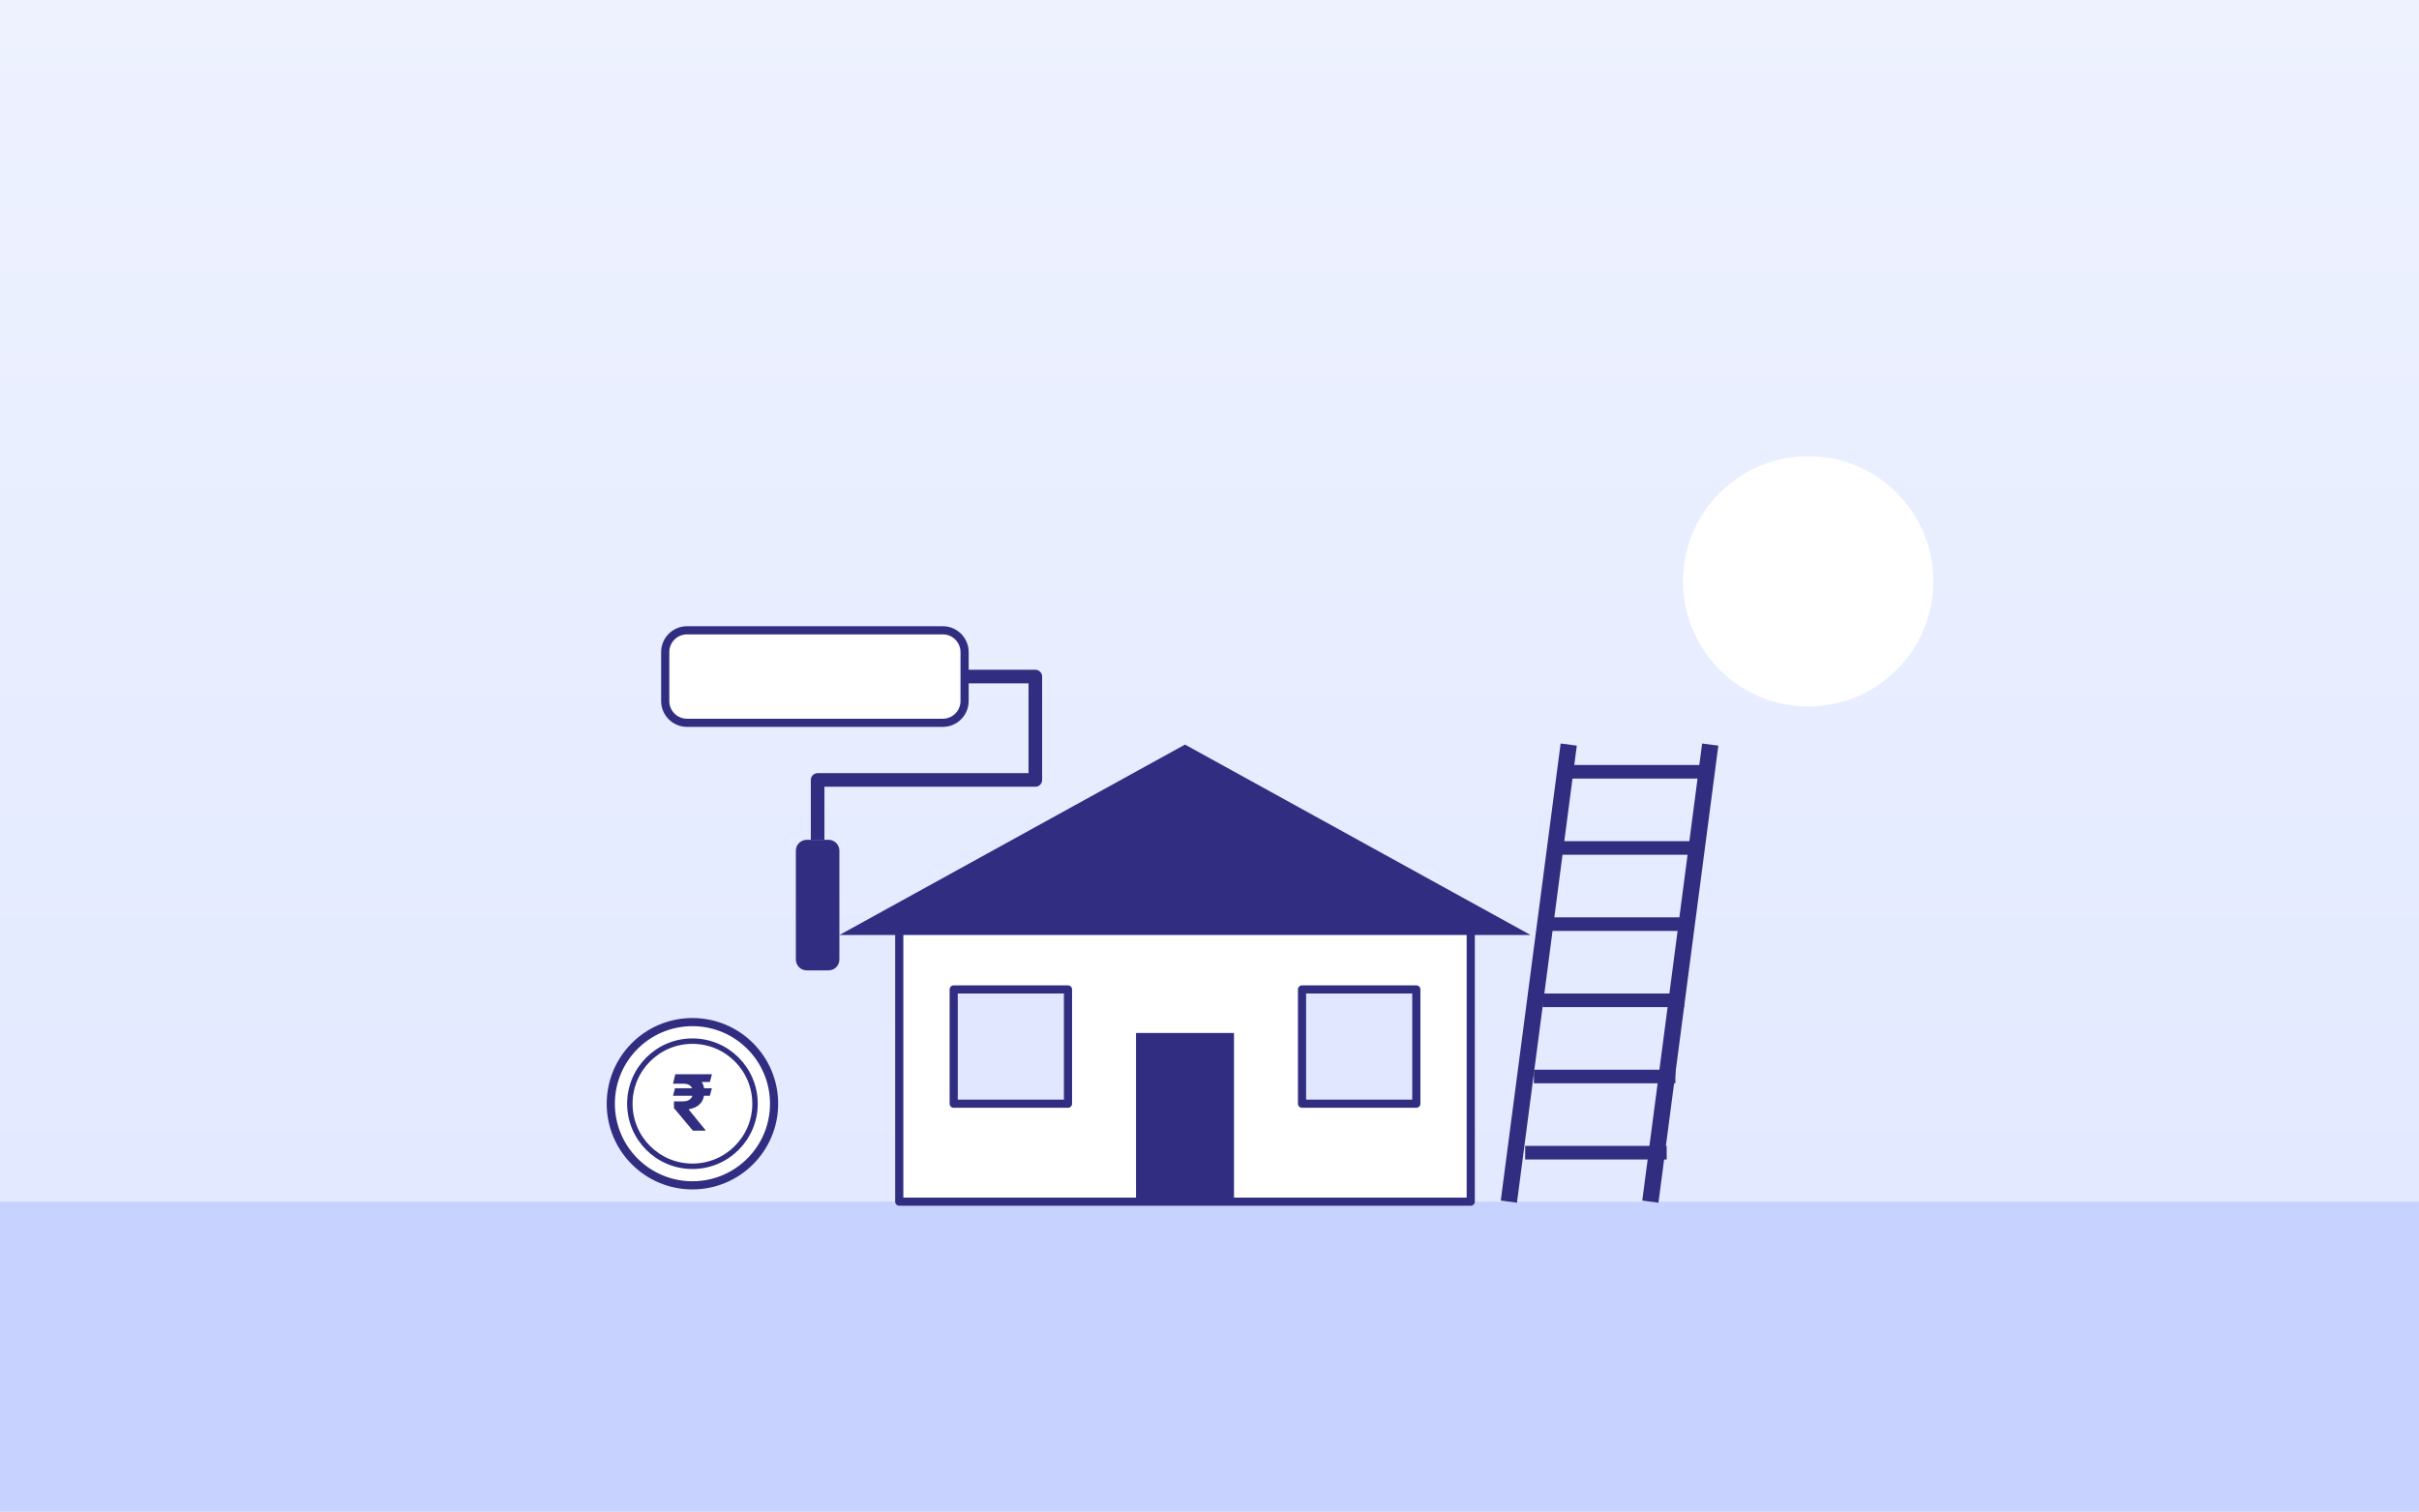
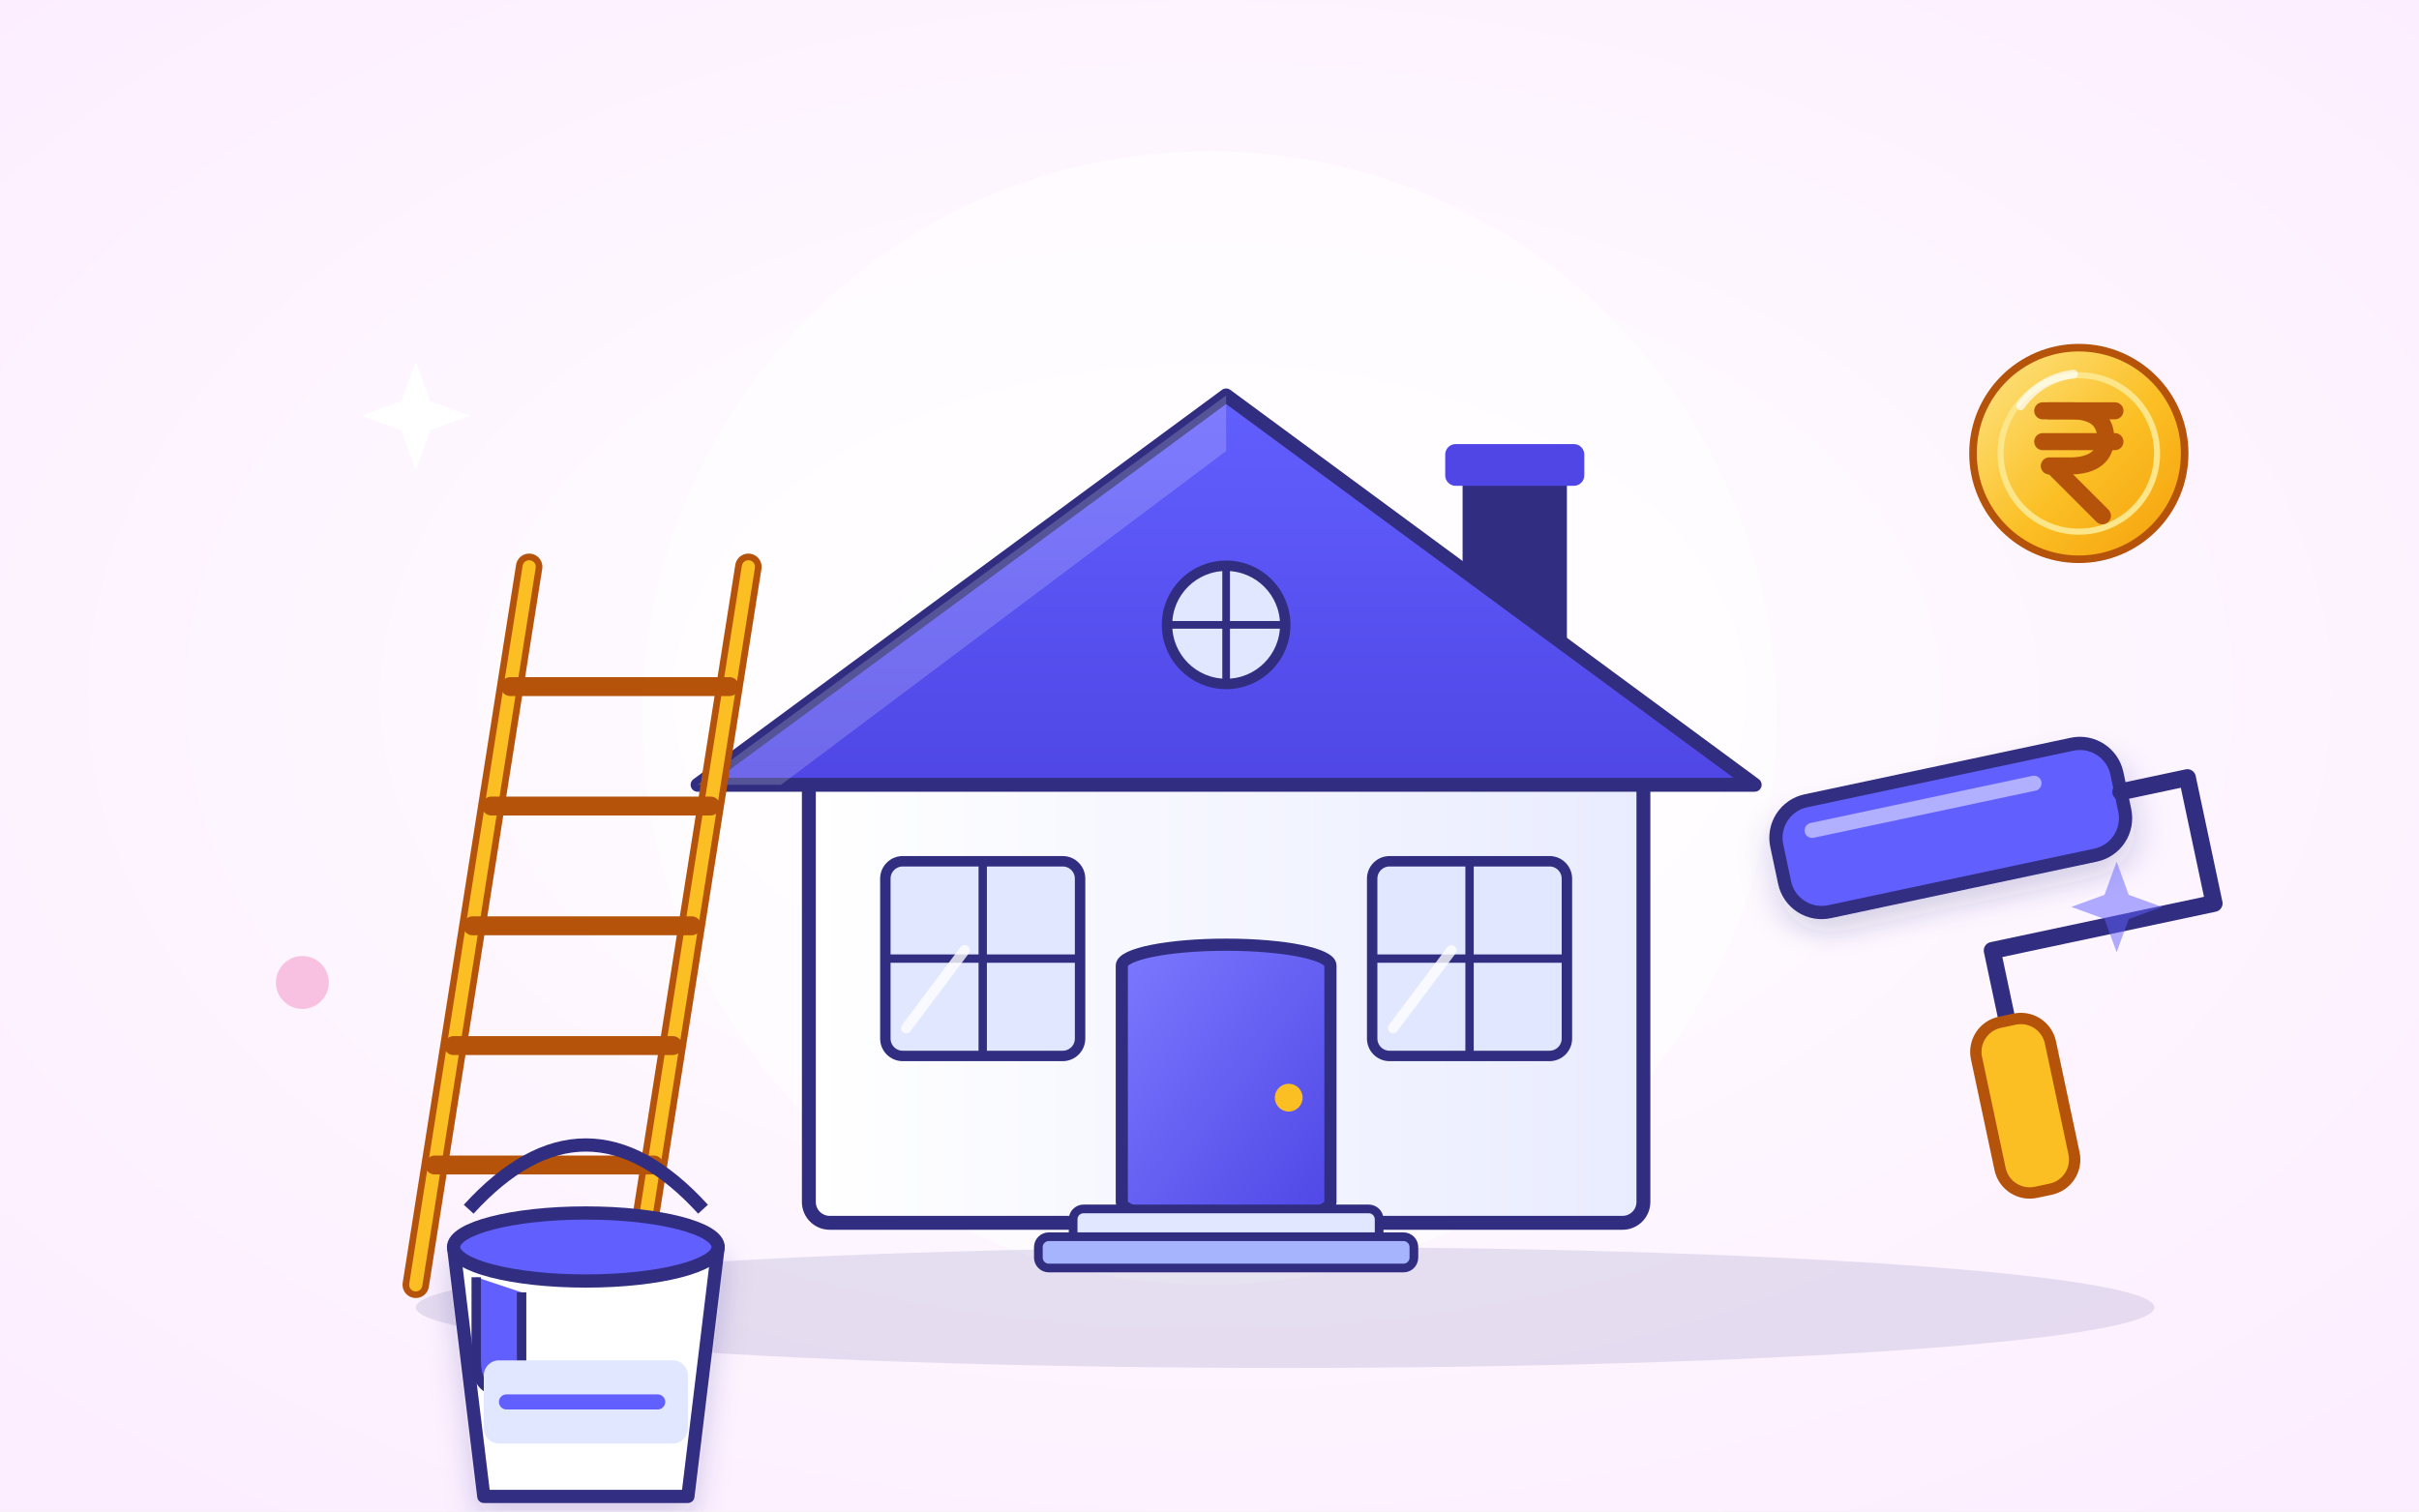
<svg xmlns="http://www.w3.org/2000/svg" viewBox="0 0 640 400" preserveAspectRatio="xMidYMid slice">
  <defs>
-     <linearGradient id="g" x1="0" y1="0" x2="0" y2="1">
-       <stop offset="0" stop-color="#EEF2FF" />
-       <stop offset="1" stop-color="#E0E7FF" />
+     <radialGradient id="bg" cx="50%" cy="46%" r="72%">
+       <stop offset="0" stop-color="#fff" />
+       <stop offset="1" stop-color="#FCEDFF" />
+     </radialGradient>
+     <linearGradient id="roof" x1="0" y1="0" x2="0" y2="1">
+       <stop offset="0" stop-color="#625FFF" />
+       <stop offset="1" stop-color="#4F46E5" />
    </linearGradient>
+     <linearGradient id="wall" x1="0" y1="0" x2="1" y2="0">
+       <stop offset="0" stop-color="#fff" />
+       <stop offset="1" stop-color="#E9ECFF" />
+     </linearGradient>
+     <linearGradient id="gold" x1="0" y1="0" x2="0" y2="1">
+       <stop offset="0" stop-color="#FDE68A" />
+       <stop offset="1" stop-color="#F59E0B" />
+     </linearGradient>
+     <linearGradient id="goldH" x1="0" y1="0" x2="1" y2="1">
+       <stop offset="0" stop-color="#FDE68A" />
+       <stop offset=".55" stop-color="#FBBF24" />
+       <stop offset="1" stop-color="#F59E0B" />
+     </linearGradient>
+     <linearGradient id="ind" x1="0" y1="0" x2="1" y2="1">
+       <stop offset="0" stop-color="#7C79FF" />
+       <stop offset="1" stop-color="#4F46E5" />
+     </linearGradient>
+     <linearGradient id="leaf" x1="0" y1="0" x2="0" y2="1">
+       <stop offset="0" stop-color="#4ADE80" />
+       <stop offset="1" stop-color="#22C55E" />
+     </linearGradient>
+     <filter id="sh" x="-30%" y="-30%" width="160%" height="170%">
+       <feDropShadow dx="0" dy="10" stdDeviation="9" flood-color="#312E81" flood-opacity=".16" />
+     </filter>
+     <filter id="sh2" x="-30%" y="-30%" width="160%" height="170%">
+       <feDropShadow dx="0" dy="4" stdDeviation="4" flood-color="#312E81" flood-opacity=".18" />
+     </filter>
  </defs>
-   <rect width="640" height="400" fill="url(#g)" />
-   <rect y="318" width="640" height="82" fill="#C7D2FE" />
-   <g transform="translate(320 318) scale(.72) translate(-320 -318)">
-     <circle cx="540" cy="90" r="46" fill="#fff" />
-     <rect x="206" y="214" width="210" height="104" fill="#fff" stroke="#312E81" stroke-width="3" stroke-linejoin="round" />
-     <polygon points="184,220 311.0,150 438,220" fill="#312E81" />
-     <rect x="293.0" y="256" width="36" height="62" fill="#312E81" />
-     <rect x="226" y="240" width="42" height="42" fill="#E0E7FF" stroke="#312E81" stroke-width="3" stroke-linejoin="round" />
-     <rect x="354" y="240" width="42" height="42" fill="#E0E7FF" stroke="#312E81" stroke-width="3" stroke-linejoin="round" />
-     <path d="M430 318L452 150M482 318L504 150" stroke="#312E81" stroke-width="6" />
-     <path d="M436.0 300L488.0 300" stroke="#312E81" stroke-width="5" />
-     <path d="M439.2 272L491.2 272" stroke="#312E81" stroke-width="5" />
-     <path d="M442.4 244L494.4 244" stroke="#312E81" stroke-width="5" />
-     <path d="M445.6 216L497.6 216" stroke="#312E81" stroke-width="5" />
-     <path d="M448.8 188L500.8 188" stroke="#312E81" stroke-width="5" />
-     <path d="M452.0 160L504.0 160" stroke="#312E81" stroke-width="5" />
-     <rect x="120" y="108" width="110" height="34" rx="8" fill="#fff" stroke="#312E81" stroke-width="3" stroke-linejoin="round" />
-     <path d="M230 125h26v38H176v22" fill="none" stroke="#312E81" stroke-width="5" stroke-linejoin="round" />
-     <rect x="168" y="185" width="16" height="48" rx="4" fill="#312E81" />
-     <circle cx="130" cy="282" r="30" fill="#fff" stroke="#312E81" stroke-width="3" stroke-linejoin="round" />
-     <circle cx="130" cy="282" r="23" fill="none" stroke="#312E81" stroke-width="2" />
-     <text x="130" y="291.9" text-anchor="middle" font-family="Inter,Arial,sans-serif" font-size="28.5" font-weight="700" fill="#312E81">₹</text>
+   <rect width="640" height="400" fill="url(#bg)" />
+   <circle cx="320" cy="190" r="150" fill="#fff" opacity=".55" />
+   <ellipse cx="340" cy="346" rx="230" ry="16" fill="#312E81" opacity="0.12" />
+   <g transform="translate(30 20) scale(0.92)">
+     <rect x="200" y="190" width="240" height="140" rx="6" fill="url(#wall)" stroke="#312E81" stroke-width="4" stroke-linejoin="round" />
+     <rect x="388" y="112" width="30" height="62" rx="3" fill="#312E81" />
+     <rect x="383" y="106" width="40" height="12" rx="3" fill="#4F46E5" />
+     <polygon points="168,204 320,92 472,204" fill="url(#roof)" stroke="#312E81" stroke-width="4" stroke-linejoin="round" />
+     <polygon points="168,204 320,92 320,108 192,204" fill="#fff" opacity=".18" />
+     <circle cx="320" cy="158" r="17" fill="#E0E7FF" stroke="#312E81" stroke-width="3" />
+     <path d="M320 141v34M303 158h34" stroke="#312E81" stroke-width="2.2" />
+     <rect x="222" y="226" width="56" height="56" rx="5" fill="#E0E7FF" stroke="#312E81" stroke-width="3" />
+     <path d="M250.0 226v56M222 254.0h56" stroke="#312E81" stroke-width="2.4" />
+     <path d="M228 274l16.8 -22.4" stroke="#fff" stroke-width="3" stroke-linecap="round" opacity=".8" />
+     <rect x="362" y="226" width="56" height="56" rx="5" fill="#E0E7FF" stroke="#312E81" stroke-width="3" />
+     <path d="M390.0 226v56M362 254.0h56" stroke="#312E81" stroke-width="2.4" />
+     <path d="M368 274l16.8 -22.4" stroke="#fff" stroke-width="3" stroke-linecap="round" opacity=".8" />
+     <rect x="290" y="250" width="60" height="80" rx="30" ry="6" fill="url(#ind)" stroke="#312E81" stroke-width="3.5" />
+     <circle cx="338" cy="294" r="4" fill="#FBBF24" />
+     <rect x="276" y="326" width="88" height="10" rx="3" fill="#E0E7FF" stroke="#312E81" stroke-width="2.5" />
+     <rect x="266" y="334" width="108" height="9" rx="3" fill="#A5B4FC" stroke="#312E81" stroke-width="2.5" />
  </g>
+   <rect x="362" y="258" width="56" height="94" rx="4" fill="#A5B4FC" opacity=".0" />
+   <rect x="388" y="214" width="40" height="64" rx="6" fill="#625FFF" opacity=".0" />
+   <path d="M110 340L140 150M168 340L198 150" stroke="#B45309" stroke-width="7" stroke-linecap="round" />
+   <path d="M110 340L140 150M168 340L198 150" stroke="#FBBF24" stroke-width="3.5" stroke-linecap="round" />
+   <path d="M115.0 308.3H173.0" stroke="#B45309" stroke-width="5" stroke-linecap="round" />
+   <path d="M120.0 276.7H178.0" stroke="#B45309" stroke-width="5" stroke-linecap="round" />
+   <path d="M125.0 245.0H183.0" stroke="#B45309" stroke-width="5" stroke-linecap="round" />
+   <path d="M130.0 213.3H188.0" stroke="#B45309" stroke-width="5" stroke-linecap="round" />
+   <path d="M135.0 181.7H193.0" stroke="#B45309" stroke-width="5" stroke-linecap="round" />
+   <g transform="translate(468 214) rotate(-12)">
+     <g filter="url(#sh2)">
+       <rect x="0" y="0" width="92" height="30" rx="10" fill="#625FFF" stroke="#312E81" stroke-width="3.5" />
+     </g>
+     <path d="M92 15h18v34h-60v22" fill="none" stroke="#312E81" stroke-width="4.5" stroke-linecap="round" stroke-linejoin="round" />
+     <rect x="40" y="68" width="20" height="46" rx="8" fill="#FBBF24" stroke="#B45309" stroke-width="3" />
+     <path d="M10 8h60" stroke="#fff" stroke-width="4" stroke-linecap="round" opacity=".5" />
+   </g>
+   <g filter="url(#sh2)">
+     <path d="M120 330h70l-8 66h-54z" fill="#fff" stroke="#312E81" stroke-width="3.5" stroke-linejoin="round" />
+   </g>
+   <ellipse cx="155" cy="330" rx="35" ry="9" fill="#625FFF" stroke="#312E81" stroke-width="3.5" />
+   <path d="M126 338v22q0 8 6 8t6 -8v-18" fill="#625FFF" stroke="#312E81" stroke-width="2.5" />
+   <rect x="128" y="360" width="54" height="22" rx="4" fill="#E0E7FF" />
+   <path d="M134 371h40" stroke="#625FFF" stroke-width="4" stroke-linecap="round" />
+   <path d="M124 320q31 -34 62 0" fill="none" stroke="#312E81" stroke-width="3.5" />
+   <path d="M296 176v90" stroke="#625FFF" stroke-width="22" stroke-linecap="round" opacity=".0" />
+   <circle cx="550" cy="120" r="28" fill="url(#goldH)" stroke="#B45309" stroke-width="2.0" />
+   <circle cx="550" cy="120" r="20.7" fill="none" stroke="#FDE68A" stroke-width="1.6" />
+   <g transform="translate(550 120) scale(1.736)" fill="none" stroke="#B45309" stroke-width="2.6" stroke-linecap="round" stroke-linejoin="round">
+     <path d="M-5.5-6.5h11M-5.5-1.8h11" />
+     <path d="M-4.5-6.5h3.4c3.6 0 5.2 1.6 5.2 4.2s-1.8 4.2-5.4 4.2h-3.2" />
+     <path d="M-3.8 2.1L3.6 9.5" />
+   </g>
+   <path d="M534.6 107.4a19.6 19.6 0 0 1 14.0 -8.4" stroke="#fff" stroke-width="2.3" stroke-linecap="round" fill="none" opacity=".7" />
+   <path d="M110 95.6L113.84 106.16 124.4 110 113.84 113.84 110 124.4 106.16 113.84 95.6 110 106.16 106.16Z" fill="#fff" opacity="1" />
+   <path d="M560 228L563.2 236.8 572 240 563.2 243.2 560 252 556.8 243.2 548 240 556.8 236.8Z" fill="#625FFF" opacity="0.5" />
+   <circle cx="80" cy="260" r="7" fill="#EC4899" opacity="0.3" />
</svg>
